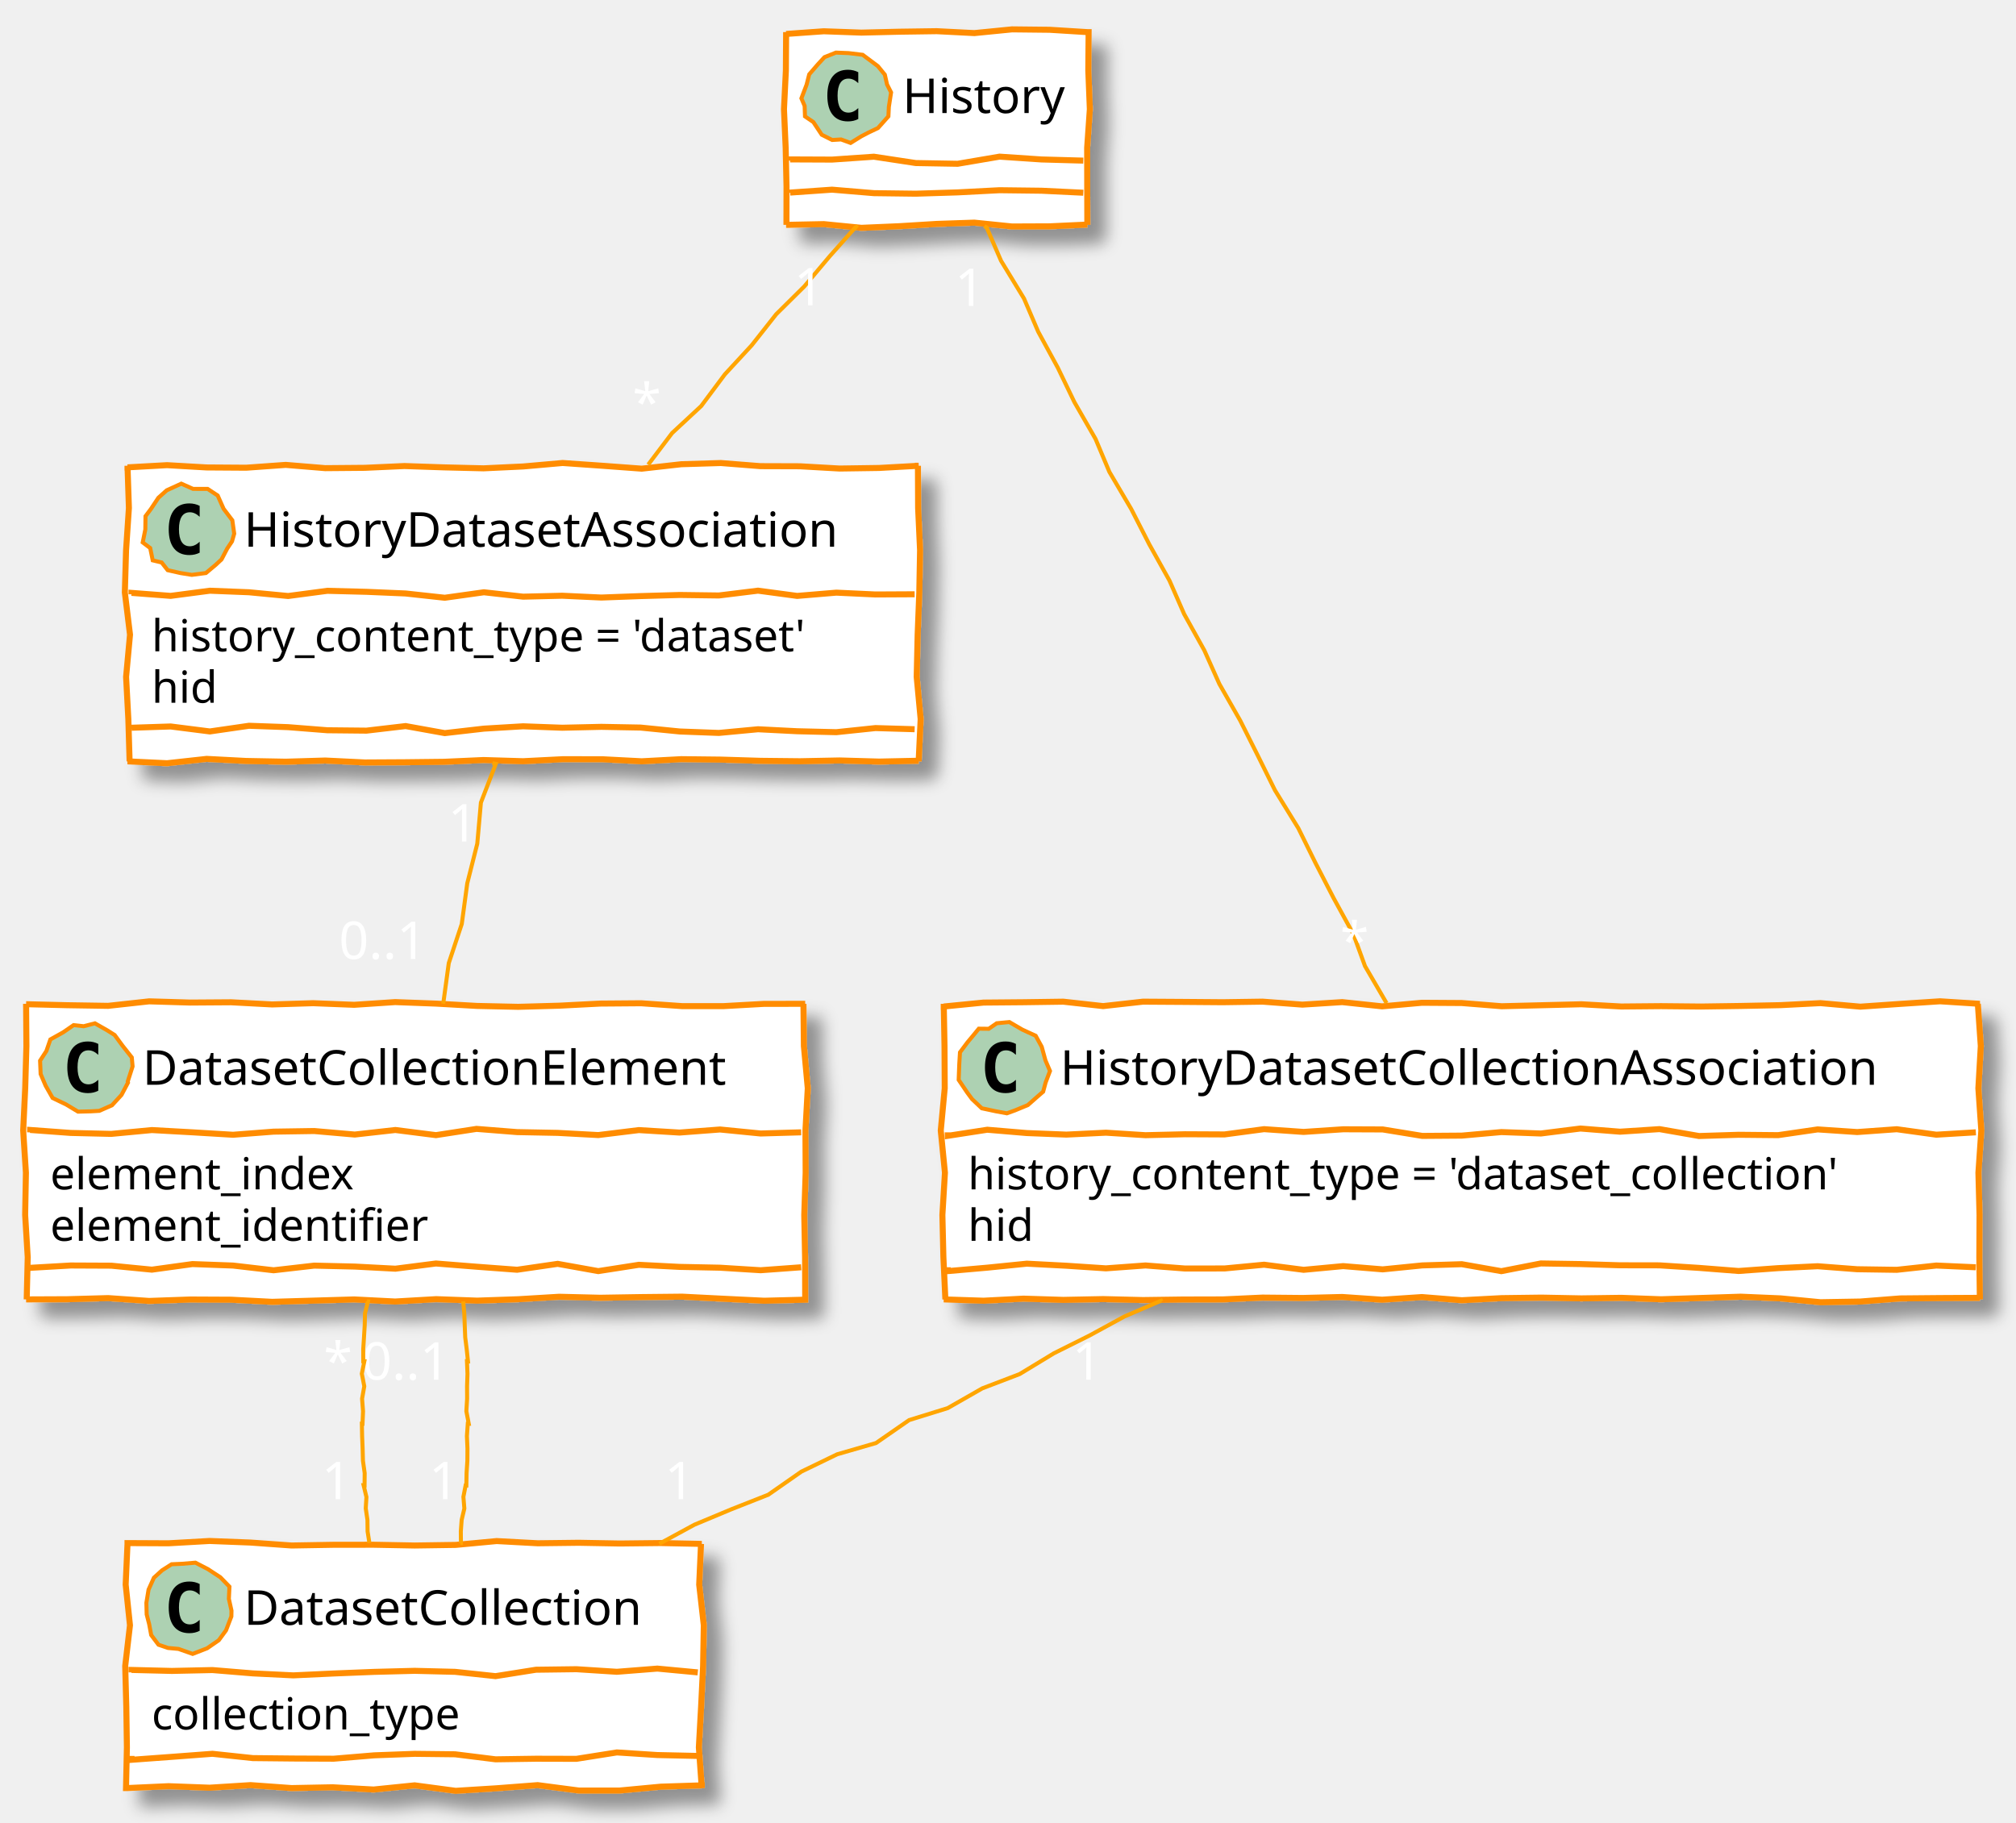
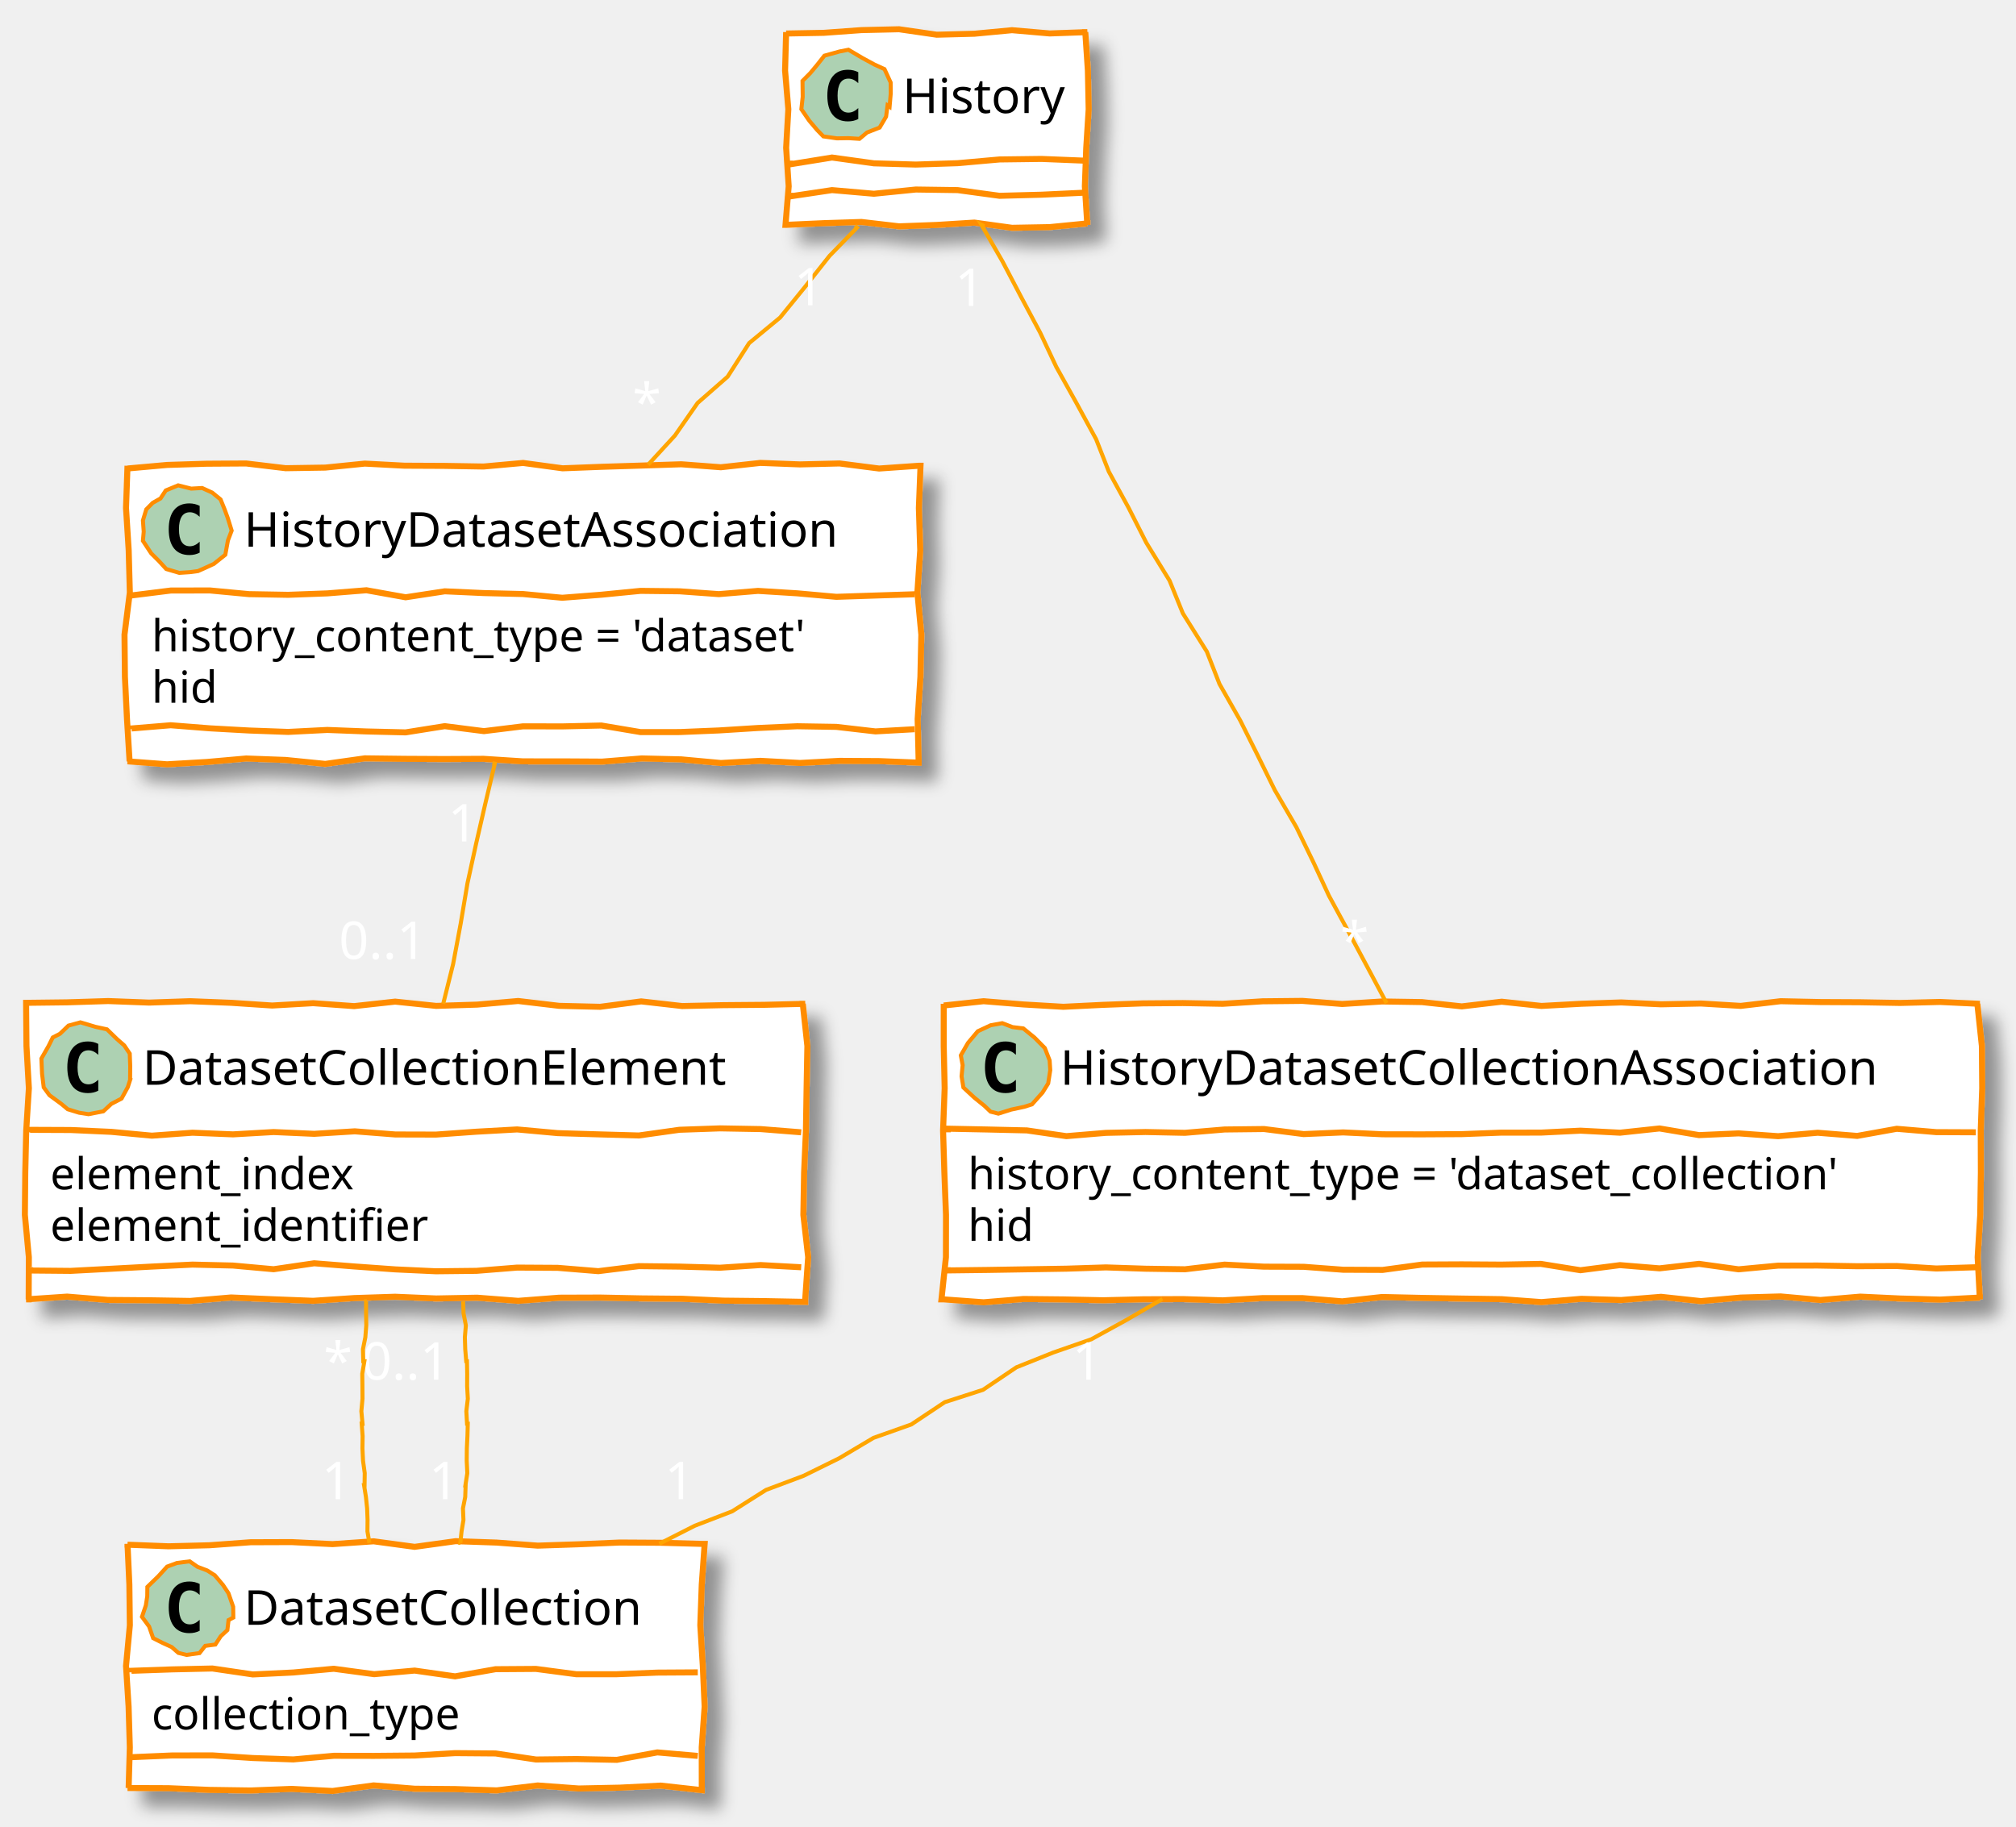
- <svg xmlns="http://www.w3.org/2000/svg" height="454px" style="width:502px;height:454px;" version="1.1" viewBox="0 0 502 454" width="502px">
+ <svg xmlns="http://www.w3.org/2000/svg" height="455px" style="width:502px;height:455px;" version="1.1" viewBox="0 0 502 455" width="502px">
  <defs>
    <filter height="300%" id="f1" width="300%" x="-1" y="-1">
      <feGaussianBlur result="blurOut" stdDeviation="2.0" />
      <feColorMatrix in="blurOut" result="blurOut2" type="matrix" values="0 0 0 0 0 0 0 0 0 0 0 0 0 0 0 0 0 0 .4 0" />
      <feOffset dx="4.0" dy="4.0" in="blurOut2" result="blurOut3" />
      <feBlend in="SourceGraphic" in2="blurOut3" mode="normal" />
    </filter>
  </defs>
  <g>
-     <polygon fill="#FFFFFF" filter="url(#f1)" points="195.75,8,195.75,8.456,205.125,7.787,214.5,8.123,223.875,7.899,233.25,7.765,242.625,8.242,252,7.314,261.375,7.416,270.75,8,271.075,8,270.995,17.6,271.377,27.2,270.709,36.8,270.726,46.4,270.75,56,270.75,55.931,261.375,56.364,252,56.402,242.625,55.445,233.25,55.761,223.875,56.335,214.5,56.738,205.125,55.813,195.75,56,195.83,56,195.85,46.4,195.639,36.8,195.218,27.2,195.689,17.6,195.75,8" style="stroke: #FF8C00; stroke-width: 1.5;" />
-     <polygon fill="#ADD1B2" points="221.321,26.869,221.22,28.972,218.619,31.892,216.299,32.989,214.464,33.95,211.804,35.597,209.43,34.73,207.223,34.864,204.621,33.555,202.535,30.407,200.45,28.985,200.36,26.383,199.554,24.49,200.859,21.063,201.503,18.515,203.678,16.001,205.303,14.237,208.156,13.1,211.312,13.227,214.813,13.652,216.641,15.008,218.595,16.472,220.331,18.599,220.876,21.02,221.887,23.011,221.324,26.672" style="stroke: #FF8C00; stroke-width: 1.0;" />
+     <polygon fill="#FFFFFF" filter="url(#f1)" points="195.75,8,195.75,8.346,205.125,8.177,214.5,7.497,223.875,7.285,233.25,8.644,242.625,8.401,252,7.516,261.375,8.33,270.75,8,270.247,8,270.891,17.6,271.089,27.2,270.484,36.8,270.139,46.4,270.75,56,270.75,55.64,261.375,56.562,252,56.733,242.625,55.436,233.25,56.018,223.875,56.367,214.5,55.278,205.125,55.579,195.75,56,195.598,56,196.391,46.4,195.76,36.8,196.303,27.2,195.494,17.6,195.75,8" style="stroke: #FF8C00; stroke-width: 1.5;" />
+     <polygon fill="#ADD1B2" points="221.004,26.243,220.645,29.042,219.035,31.774,215.904,32.993,214.011,34.577,211.26,34.406,208.4,34.457,205.023,33.969,203.466,32.363,201.508,30.057,199.545,27.189,199.881,24.111,199.832,20.154,201.757,18.217,203.426,16.219,205.285,13.868,209.085,12.813,211.271,12.39,214.668,14.399,217.723,16.06,220.244,17.213,221.779,20.545,221.795,23.353,221.515,26.59" style="stroke: #FF8C00; stroke-width: 1.0;" />
    <path d="M213.719,29.641 Q213.141,29.938 212.5,30.086 Q211.859,30.234 211.156,30.234 Q208.656,30.234 207.336,28.586 Q206.016,26.938 206.016,23.812 Q206.016,20.688 207.336,19.031 Q208.656,17.375 211.156,17.375 Q211.859,17.375 212.508,17.531 Q213.156,17.688 213.719,17.984 L213.719,20.703 Q213.094,20.125 212.5,19.852 Q211.906,19.578 211.281,19.578 Q209.938,19.578 209.25,20.648 Q208.562,21.719 208.562,23.812 Q208.562,25.906 209.25,26.977 Q209.938,28.047 211.281,28.047 Q211.906,28.047 212.5,27.773 Q213.094,27.5 213.719,26.922 L213.719,29.641 Z " />
    <text fill="#000000" font-family="sans-serif" font-size="12" lengthAdjust="spacingAndGlyphs" textLength="43" x="224.75" y="28.154">History</text>
-     <path d="M196.75,40 L196.75,39.701 L207.179,39.746 L217.607,39.027 L228.036,40.607 L238.464,40.789 L248.893,39.01 L259.321,39.712 L269.75,40 " fill="#FFFFFF" style="stroke: #FF8C00; stroke-width: 1.5;" />
-     <path d="M196.75,48 L196.75,47.962 L207.179,47.234 L217.607,48.104 L228.036,48.238 L238.464,47.913 L248.893,47.371 L259.321,47.496 L269.75,48 " fill="#FFFFFF" style="stroke: #FF8C00; stroke-width: 1.5;" />
-     <polygon fill="#FFFFFF" filter="url(#f1)" points="31.75,116,31.75,116.393,41.6,115.847,51.45,116.416,61.3,116.483,71.15,115.778,81,116.593,90.85,116.509,100.7,116.063,110.55,116.397,120.4,116.635,130.25,116.173,140.1,115.305,149.95,115.992,159.8,116.72,169.65,115.612,179.5,115.315,189.35,116.093,199.2,116.124,209.05,116.685,218.9,116.543,228.75,116,228.575,116,228.616,126.516,229.1,137.031,228.91,147.547,228.501,158.062,228.262,168.578,229.249,179.094,228.75,189.609,228.75,189.457,218.9,189.666,209.05,189.386,199.2,189.58,189.35,189.475,179.5,189.175,169.65,189.064,159.8,189.592,149.95,189.084,140.1,189.077,130.25,189.574,120.4,189.281,110.55,189.721,100.7,189.832,90.85,189.886,81,189.404,71.15,189.695,61.3,189.511,51.45,188.995,41.6,190.077,31.75,189.609,32.274,189.609,31.958,179.094,31.399,168.578,32.374,158.062,31.087,147.547,31.393,137.031,32.099,126.516,31.75,116" style="stroke: #FF8C00; stroke-width: 1.5;" />
-     <polygon fill="#ADD1B2" points="57.77,134.833,56.582,136.604,55.166,139.316,53.698,140.684,51.276,142.711,47.76,143.167,44.954,142.719,41.755,142,40.248,140.083,38.03,139.554,37.404,136.492,35.54,135.089,36.188,131.854,36.23,128.56,37.575,126.765,39.444,123.961,41.511,122.112,45.143,120.454,48.067,121.752,51.702,121.759,54.208,123.41,55.674,126.71,57.853,129.583,58.321,132.903" style="stroke: #FF8C00; stroke-width: 1.0;" />
+     <path d="M196.75,40 L196.75,40.92 L207.179,39.232 L217.607,40.676 L228.036,40.984 L238.464,40.64 L248.893,39.712 L259.321,39.579 L269.75,40 " fill="#FFFFFF" style="stroke: #FF8C00; stroke-width: 1.5;" />
+     <path d="M196.75,48 L196.75,48.905 L207.179,47.345 L217.607,48.253 L228.036,47.201 L238.464,47.347 L248.893,48.765 L259.321,48.492 L269.75,48 " fill="#FFFFFF" style="stroke: #FF8C00; stroke-width: 1.5;" />
+     <polygon fill="#FFFFFF" filter="url(#f1)" points="31.75,116,31.75,116.677,41.6,115.796,51.45,115.489,61.3,115.428,71.15,116.607,81,116.454,90.85,115.459,100.7,115.98,110.55,116.026,120.4,116.188,130.25,115.296,140.1,116.63,149.95,116.252,159.8,115.947,169.65,115.628,179.5,116.369,189.35,115.284,199.2,115.661,209.05,115.424,218.9,116.686,228.75,116,229.217,116,228.808,126.516,229.143,137.031,228.435,147.547,229.419,158.062,229.187,168.578,228.502,179.094,228.75,189.609,228.75,189.934,218.9,189.547,209.05,189.49,199.2,190.014,189.35,189.483,179.5,190.024,169.65,189.119,159.8,188.885,149.95,189.675,140.1,189.618,130.25,189.615,120.4,188.983,110.55,189.035,100.7,188.983,90.85,188.862,81,190.248,71.15,189.265,61.3,188.901,51.45,189.772,41.6,190.347,31.75,189.609,32.271,189.609,31.623,179.094,31.107,168.578,31.002,158.062,32.331,147.547,32.045,137.031,31.379,126.516,31.75,116" style="stroke: #FF8C00; stroke-width: 1.5;" />
+     <polygon fill="#ADD1B2" points="56.757,134.593,56.107,138.155,53.226,140.451,51.024,141.463,49.311,142.226,47.255,142.498,44.64,142.673,41.402,141.715,39.613,139.768,37.651,137.815,35.587,134.693,35.787,132.413,35.588,129.622,36.425,126.858,38.013,125.245,39.965,124.142,41.281,122.145,44.364,120.874,47.604,121.692,50.335,121.537,52.844,122.681,54.927,124.385,55.919,126.835,56.702,128.976,57.687,132.151" style="stroke: #FF8C00; stroke-width: 1.0;" />
    <path d="M49.719,137.641 Q49.141,137.938 48.5,138.086 Q47.859,138.234 47.156,138.234 Q44.656,138.234 43.336,136.586 Q42.016,134.938 42.016,131.812 Q42.016,128.688 43.336,127.031 Q44.656,125.375 47.156,125.375 Q47.859,125.375 48.508,125.531 Q49.156,125.688 49.719,125.984 L49.719,128.703 Q49.094,128.125 48.5,127.852 Q47.906,127.578 47.281,127.578 Q45.938,127.578 45.25,128.648 Q44.562,129.719 44.562,131.812 Q44.562,133.906 45.25,134.977 Q45.938,136.047 47.281,136.047 Q47.906,136.047 48.5,135.773 Q49.094,135.5 49.719,134.922 L49.719,137.641 Z " />
    <text fill="#000000" font-family="sans-serif" font-size="12" lengthAdjust="spacingAndGlyphs" textLength="165" x="60.75" y="136.154">HistoryDatasetAssociation</text>
-     <path d="M32.75,148 L32.75,147.655 L42.5,148.399 L52.25,147.114 L62,147.499 L71.75,148.432 L81.5,147.14 L91.25,147.39 L101,147.802 L110.75,148.867 L120.5,147.502 L130.25,148.596 L140,148.362 L149.75,148.815 L159.5,148.453 L169.25,148.173 L179,148.301 L188.75,147.1 L198.5,148.409 L208.25,147.595 L218,148.05 L227.75,148 " fill="#FFFFFF" style="stroke: #FF8C00; stroke-width: 1.5;" />
+     <path d="M32.75,148 L32.75,148.295 L42.5,147.073 L52.25,147.05 L62,147.969 L71.75,148.138 L81.5,147.782 L91.25,147.001 L101,148.752 L110.75,147.265 L120.5,147.706 L130.25,147.945 L140,148.873 L149.75,148.113 L159.5,147.154 L169.25,147.265 L179,147.968 L188.75,147.16 L198.5,147.764 L208.25,148.638 L218,148.315 L227.75,148 " fill="#FFFFFF" style="stroke: #FF8C00; stroke-width: 1.5;" />
    <text fill="#000000" font-family="sans-serif" font-size="11" lengthAdjust="spacingAndGlyphs" textLength="183" x="37.75" y="162.21">history_content_type = 'dataset'</text>
    <text fill="#000000" font-family="sans-serif" font-size="11" lengthAdjust="spacingAndGlyphs" textLength="17" x="37.75" y="175.015">hid</text>
-     <path d="M32.75,181.609 L32.75,181.241 L42.5,180.924 L52.25,182.163 L62,180.75 L71.75,181.095 L81.5,181.865 L91.25,181.963 L101,180.822 L110.75,182.58 L120.5,181.463 L130.25,180.879 L140,181.237 L149.75,181.016 L159.5,181.196 L169.25,182.171 L179,182.534 L188.75,181.616 L198.5,182.11 L208.25,182.346 L218,181.322 L227.75,181.609 " fill="#FFFFFF" style="stroke: #FF8C00; stroke-width: 1.5;" />
-     <polygon fill="#FFFFFF" filter="url(#f1)" points="235,250,235,250.667,244.923,249.687,254.846,249.601,264.769,249.462,274.692,250.565,284.615,249.458,294.538,249.521,304.462,249.598,314.385,249.454,324.308,250.199,334.231,249.571,344.154,250.626,354.077,249.736,364,249.799,373.923,250.599,383.846,250.35,393.769,250.107,403.692,250.665,413.615,250.576,423.538,250.673,433.462,250.53,443.385,250.327,453.308,249.823,463.231,250.705,473.154,250.018,483.077,249.365,493,250,492.496,250,493.232,260.516,492.628,271.031,493.365,281.547,492.64,292.062,492.918,302.578,492.869,313.094,493,323.609,493,323.219,483.077,323.272,473.154,323.364,463.231,324.138,453.308,324.31,443.385,323.351,433.462,322.93,423.538,323.254,413.615,323.576,403.692,323.215,393.769,323.353,383.846,323.162,373.923,323.292,364,323.816,354.077,323.025,344.154,323.683,334.231,323.005,324.308,323.252,314.385,323.156,304.462,323.612,294.538,323.636,284.615,323.771,274.692,323.529,264.769,323.727,254.846,323.418,244.923,323.933,235,323.609,235.406,323.609,234.914,313.094,234.664,302.578,235.298,292.062,234.258,281.547,235.246,271.031,235.19,260.516,235,250" style="stroke: #FF8C00; stroke-width: 1.5;" />
-     <polygon fill="#ADD1B2" points="260.371,269.588,259.753,271.882,258.206,273.217,255.944,275.211,252.732,276.54,250.725,277.266,248.05,276.777,244.47,276.013,242.047,273.721,240.836,272.078,238.72,268.938,238.864,265.038,239.043,262.08,240.909,259.589,242.3,257.925,243.727,256.188,246.212,256.214,248.19,254.84,251.322,254.529,254.557,256.418,257.892,257.952,259.395,260.69,260.325,264.082,261.456,266.725" style="stroke: #FF8C00; stroke-width: 1.0;" />
+     <path d="M32.75,181.609 L32.75,181.423 L42.5,180.621 L52.25,181.388 L62,181.93 L71.75,182.284 L81.5,181.789 L91.25,182.166 L101,182.398 L110.75,180.847 L120.5,182.089 L130.25,180.888 L140,180.91 L149.75,180.686 L159.5,182.328 L169.25,182.319 L179,181.918 L188.75,181.305 L198.5,180.87 L208.25,181.028 L218,182.155 L227.75,181.609 " fill="#FFFFFF" style="stroke: #FF8C00; stroke-width: 1.5;" />
+     <polygon fill="#FFFFFF" filter="url(#f1)" points="235,250,235,250.418,244.923,249.35,254.846,250.159,264.769,250.742,274.692,250.256,284.615,249.892,294.538,249.814,304.462,249.997,314.385,249.373,324.308,249.272,334.231,250.045,344.154,249.415,354.077,249.569,364,250.64,373.923,249.472,383.846,250.528,393.769,249.988,403.692,249.655,413.615,250.124,423.538,249.923,433.462,250.517,443.385,249.348,453.308,249.562,463.231,249.612,473.154,249.784,483.077,249.537,493,250,492.375,250,493.507,260.516,493.585,271.031,493.221,281.547,493.252,292.062,493.093,302.578,492.449,313.094,493,323.609,493,323.158,483.077,323.664,473.154,323.39,463.231,322.923,453.308,323.765,443.385,322.875,433.462,323.155,423.538,324.039,413.615,322.97,403.692,323.77,393.769,323.471,383.846,324.286,373.923,323.556,364,323.404,354.077,323.238,344.154,323.015,334.231,324.097,324.308,323.286,314.385,323.289,304.462,323.85,294.538,323.537,284.615,323.586,274.692,323.827,264.769,323.614,254.846,323.511,244.923,324.331,235,323.609,234.432,323.609,235.547,313.094,235.563,302.578,235.158,292.062,234.833,281.547,235.231,271.031,234.997,260.516,235,250" style="stroke: #FF8C00; stroke-width: 1.5;" />
+     <polygon fill="#ADD1B2" points="261.008,269.825,259.595,272.102,256.972,275.041,255.044,275.651,251.792,276.345,248.606,277.35,246.648,276.854,245.106,275.379,242.628,273.381,239.896,270.843,239.441,268.06,239.707,265.281,239.252,262.84,241.041,259.733,243.481,256.833,246.674,255.341,249.569,254.817,252.113,255.793,254.819,256.132,257.606,258.411,260.171,261.015,261.365,264.086,261.521,266.517" style="stroke: #FF8C00; stroke-width: 1.0;" />
    <path d="M252.969,271.641 Q252.391,271.938 251.75,272.086 Q251.109,272.234 250.406,272.234 Q247.906,272.234 246.586,270.586 Q245.266,268.938 245.266,265.812 Q245.266,262.688 246.586,261.031 Q247.906,259.375 250.406,259.375 Q251.109,259.375 251.758,259.531 Q252.406,259.688 252.969,259.984 L252.969,262.703 Q252.344,262.125 251.75,261.852 Q251.156,261.578 250.531,261.578 Q249.188,261.578 248.5,262.648 Q247.812,263.719 247.812,265.812 Q247.812,267.906 248.5,268.977 Q249.188,270.047 250.531,270.047 Q251.156,270.047 251.75,269.773 Q252.344,269.5 252.969,268.922 L252.969,271.641 Z " />
    <text fill="#000000" font-family="sans-serif" font-size="12" lengthAdjust="spacingAndGlyphs" textLength="226" x="264" y="270.154">HistoryDatasetCollectionAssociation</text>
-     <path d="M236,282 L236,282.874 L245.846,281.353 L255.692,282.182 L265.538,282.566 L275.385,282.09 L285.231,282.713 L295.077,282.478 L304.923,282.525 L314.769,281.21 L324.615,281.901 L334.462,281.241 L344.308,281.282 L354.154,282.889 L364,282.817 L373.846,281.938 L383.692,282.292 L393.538,281.053 L403.385,281.841 L413.231,281.2 L423.077,282.92 L432.923,282.611 L442.769,282.704 L452.615,281.273 L462.462,281.933 L472.308,281.226 L482.154,282.589 L492,282 " fill="#FFFFFF" style="stroke: #FF8C00; stroke-width: 1.5;" />
+     <path d="M236,282 L236,281.1 L245.846,281.298 L255.692,281.527 L265.538,282.956 L275.385,282.139 L285.231,281.927 L295.077,282.128 L304.923,281.298 L314.769,281.186 L324.615,282.444 L334.462,282.026 L344.308,282.491 L354.154,282.51 L364,282.455 L373.846,282.081 L383.692,282.075 L393.538,281.591 L403.385,282.098 L413.231,281.039 L423.077,282.699 L432.923,282.265 L442.769,282.968 L452.615,282.109 L462.462,282.899 L472.308,281.125 L482.154,281.958 L492,282 " fill="#FFFFFF" style="stroke: #FF8C00; stroke-width: 1.5;" />
    <text fill="#000000" font-family="sans-serif" font-size="11" lengthAdjust="spacingAndGlyphs" textLength="242" x="241" y="296.21">history_content_type = 'dataset_collection'</text>
    <text fill="#000000" font-family="sans-serif" font-size="11" lengthAdjust="spacingAndGlyphs" textLength="17" x="241" y="309.015">hid</text>
-     <path d="M236,315.609 L236,316.566 L245.846,315.704 L255.692,314.709 L265.538,315.225 L275.385,315.875 L285.231,315.156 L295.077,315.916 L304.923,315.902 L314.769,314.969 L324.615,316.241 L334.462,315.318 L344.308,316.128 L354.154,315.143 L364,314.841 L373.846,316.578 L383.692,314.656 L393.538,314.808 L403.385,315.112 L413.231,315.13 L423.077,315.762 L432.923,316.534 L442.769,315.823 L452.615,315.346 L462.462,316.097 L472.308,316.241 L482.154,315.174 L492,315.609 " fill="#FFFFFF" style="stroke: #FF8C00; stroke-width: 1.5;" />
-     <polygon fill="#FFFFFF" filter="url(#f1)" points="31.75,384.5,31.75,384.301,41.964,384.35,52.179,383.77,62.393,384.166,72.607,384.899,82.821,384.726,93.036,384.709,103.25,384.902,113.464,384.752,123.679,383.793,133.893,384.345,144.107,384.22,154.321,384.405,164.536,384.29,174.75,384.5,174.562,384.5,174.102,394.634,175.251,404.768,175.076,414.902,174.579,425.036,174.019,435.171,174.75,445.305,174.75,444.631,164.536,444.96,154.321,445.918,144.107,445.918,133.893,444.575,123.679,445.357,113.464,445.993,103.25,444.63,93.036,445.67,82.821,445.112,72.607,445.31,62.393,444.572,52.179,445.215,41.964,444.837,31.75,445.305,31.381,445.305,31.6,435.171,31.453,425.036,31.179,414.902,32.364,404.768,31.293,394.634,31.75,384.5" style="stroke: #FF8C00; stroke-width: 1.5;" />
-     <polygon fill="#ADD1B2" points="57.612,402.56,56.282,406.028,54.473,408.498,51.574,410.498,47.972,411.896,44.44,410.652,41.833,410.414,39.464,409.608,37.651,407.202,37.138,404.454,36.525,402.069,36.45,399.18,36.991,395.887,38.323,392.924,40.348,391.086,42.732,389.571,45.312,389.455,48.665,389.176,51.748,390.768,54.879,392.82,57.132,395.152,56.991,398.183,57.643,401.122" style="stroke: #FF8C00; stroke-width: 1.0;" />
+     <path d="M236,315.609 L236,316.398 L245.846,316.279 L255.692,316.119 L265.538,315.962 L275.385,315.648 L285.231,315.971 L295.077,316.112 L304.923,314.953 L314.769,315.459 L324.615,315.494 L334.462,316.229 L344.308,316.27 L354.154,314.934 L364,314.885 L373.846,314.95 L383.692,314.772 L393.538,316.349 L403.385,315.077 L413.231,315.881 L423.077,314.764 L432.923,316.122 L442.769,315.203 L452.615,315.18 L462.462,315.352 L472.308,315.302 L482.154,315.918 L492,315.609 " fill="#FFFFFF" style="stroke: #FF8C00; stroke-width: 1.5;" />
+     <polygon fill="#FFFFFF" filter="url(#f1)" points="31.75,384.5,31.75,384.707,41.964,385.102,52.179,384.844,62.393,384.095,72.607,384.059,82.821,384.561,93.036,383.86,103.25,385.241,113.464,383.827,123.679,384.178,133.893,384.941,144.107,384.6,154.321,384.166,164.536,384.225,174.75,384.5,175.468,384.5,174.743,394.634,174.379,404.768,175.004,414.902,175.46,425.036,174.733,435.171,174.75,445.305,174.75,445.832,164.536,444.699,154.321,445.211,144.107,445.42,133.893,444.666,123.679,445.892,113.464,445.568,103.25,445.478,93.036,444.65,82.821,446.041,72.607,445.52,62.393,445.916,52.179,445.769,41.964,445.347,31.75,445.305,32.03,445.305,32.329,435.171,32.022,425.036,31.382,414.902,32.334,404.768,32.213,394.634,31.75,384.5" style="stroke: #FF8C00; stroke-width: 1.5;" />
+     <polygon fill="#ADD1B2" points="56.911,403.477,56.617,405.974,54.974,407.497,53.624,409.572,51.102,409.901,49.678,411.704,46.447,412.148,44.415,411.653,42.759,410.201,40.487,409.164,38.135,407.979,37.134,405.088,35.352,402.667,36.309,399.852,36.665,397.577,36.695,395.213,39.402,392.589,41.611,390.162,44.053,389.26,47.232,388.849,49.179,390.209,51.593,391.123,53.493,392.335,55.529,394.742,56.89,396.794,58.062,400.169,58.099,402.856" style="stroke: #FF8C00; stroke-width: 1.0;" />
    <path d="M49.719,406.141 Q49.141,406.438 48.5,406.586 Q47.859,406.734 47.156,406.734 Q44.656,406.734 43.336,405.086 Q42.016,403.438 42.016,400.312 Q42.016,397.188 43.336,395.531 Q44.656,393.875 47.156,393.875 Q47.859,393.875 48.508,394.031 Q49.156,394.188 49.719,394.484 L49.719,397.203 Q49.094,396.625 48.5,396.352 Q47.906,396.078 47.281,396.078 Q45.938,396.078 45.25,397.148 Q44.562,398.219 44.562,400.312 Q44.562,402.406 45.25,403.477 Q45.938,404.547 47.281,404.547 Q47.906,404.547 48.5,404.273 Q49.094,404 49.719,403.422 L49.719,406.141 Z " />
    <text fill="#000000" font-family="sans-serif" font-size="12" lengthAdjust="spacingAndGlyphs" textLength="111" x="60.75" y="404.654">DatasetCollection</text>
-     <path d="M32.75,416.5 L32.75,415.889 L42.821,416.136 L52.893,415.919 L62.964,416.748 L73.036,417.242 L83.107,416.773 L93.179,416.371 L103.25,416.11 L113.321,416.361 L123.393,417.436 L133.464,415.838 L143.536,415.707 L153.607,416.35 L163.679,415.555 L173.75,416.5 " fill="#FFFFFF" style="stroke: #FF8C00; stroke-width: 1.5;" />
+     <path d="M32.75,416.5 L32.75,416.109 L42.821,415.76 L52.893,415.538 L62.964,417.018 L73.036,416.532 L83.107,415.604 L93.179,416.954 L103.25,416.055 L113.321,417.494 L123.393,415.712 L133.464,415.643 L143.536,416.971 L153.607,416.963 L163.679,416.56 L173.75,416.5 " fill="#FFFFFF" style="stroke: #FF8C00; stroke-width: 1.5;" />
    <text fill="#000000" font-family="sans-serif" font-size="11" lengthAdjust="spacingAndGlyphs" textLength="83" x="37.75" y="430.71">collection_type</text>
-     <path d="M32.75,437.305 L32.75,438.269 L42.821,437.531 L52.893,436.773 L62.964,437.846 L73.036,437.95 L83.107,437.995 L93.179,437.156 L103.25,436.782 L113.321,436.897 L123.393,438.148 L133.464,438.001 L143.536,438.027 L153.607,436.433 L163.679,437.084 L173.75,437.305 " fill="#FFFFFF" style="stroke: #FF8C00; stroke-width: 1.5;" />
-     <polygon fill="#FFFFFF" filter="url(#f1)" points="6.5,250,6.5,250.09,16.71,250.342,26.921,250.501,37.132,249.378,47.342,249.682,57.553,249.612,67.763,250.153,77.974,249.84,88.184,250.243,98.395,249.565,108.605,249.944,118.816,250.524,129.026,250.746,139.237,250.461,149.447,249.937,159.658,249.857,169.868,250.571,180.079,250.575,190.29,250.006,200.5,250,200.068,250,200.173,260.516,201.141,271.031,200.561,281.547,200.614,292.062,200.266,302.578,200.47,313.094,200.5,323.609,200.5,323.68,190.29,323.938,180.079,323.442,169.868,322.924,159.658,323.029,149.447,323.198,139.237,322.949,129.026,323.565,118.816,323.915,108.605,323.546,98.395,324.133,88.184,323.616,77.974,323.914,67.763,324.212,57.553,323.684,47.342,323.635,37.132,323.991,26.921,323.282,16.71,323.565,6.5,323.609,6.651,323.609,6.904,313.094,6.263,302.578,6.454,292.062,5.774,281.547,6.277,271.031,6.578,260.516,6.5,250" style="stroke: #FF8C00; stroke-width: 1.5;" />
-     <polygon fill="#ADD1B2" points="31.876,269.613,30.254,272.685,27.89,275.26,24.73,276.653,22.61,276.774,19.428,276.851,16.437,275.048,13.101,273.449,11.362,270.393,10.119,267.48,9.981,264.159,11.553,261.741,12.543,258.868,15.73,257.093,18.33,255.3,20.835,255.578,23.637,254.857,26.635,256.56,28.55,257.763,30.506,260.424,32.817,263.344,33.016,265.594,31.813,269.325" style="stroke: #FF8C00; stroke-width: 1.0;" />
+     <path d="M32.75,437.305 L32.75,437.623 L42.821,437.197 L52.893,437.178 L62.964,437.835 L73.036,438.182 L83.107,437.279 L93.179,437.297 L103.25,437.207 L113.321,436.615 L123.393,436.696 L133.464,438.201 L143.536,438.088 L153.607,438.288 L163.679,436.433 L173.75,437.305 " fill="#FFFFFF" style="stroke: #FF8C00; stroke-width: 1.5;" />
+     <polygon fill="#FFFFFF" filter="url(#f1)" points="6.5,250,6.5,249.751,16.71,249.631,26.921,249.311,37.132,249.695,47.342,249.347,57.553,249.747,67.763,250.426,77.974,249.84,88.184,250.573,98.395,249.451,108.605,250.518,118.816,250.197,129.026,249.297,139.237,250.504,149.447,250.744,159.658,249.396,169.868,250.556,180.079,250.334,190.29,250.251,200.5,250,199.904,250,201.042,260.516,200.848,271.031,200.683,281.547,200.224,292.062,200.044,302.578,201.24,313.094,200.5,323.609,200.5,324.229,190.29,324.032,180.079,323.921,169.868,323.457,159.658,323.36,149.447,323.155,139.237,323.189,129.026,323.973,118.816,323.188,108.605,323.38,98.395,322.952,88.184,323.282,77.974,323.965,67.763,323.57,57.553,323.131,47.342,323.995,37.132,323.829,26.921,323.747,16.71,322.918,6.5,323.609,7.139,323.609,7.186,313.094,6.194,302.578,6.292,292.062,6.531,281.547,7.192,271.031,6.59,260.516,6.5,250" style="stroke: #FF8C00; stroke-width: 1.5;" />
+     <polygon fill="#ADD1B2" points="32.574,268.415,31.82,270.755,30.273,273.594,27.725,274.919,25.715,276.775,22.05,277.489,19.685,277.122,16.869,276.258,15.273,274.93,12.322,272.763,10.886,270.806,10.473,267.409,10.309,263.632,12.074,260.54,13.146,258.377,14.929,257.463,17.05,255.426,20.026,254.614,23.779,255.733,26.639,256.356,29.176,258.82,30.939,260.362,32.308,262.399,32.429,265.526,32.394,268.864" style="stroke: #FF8C00; stroke-width: 1.0;" />
    <path d="M24.469,271.641 Q23.891,271.938 23.25,272.086 Q22.609,272.234 21.906,272.234 Q19.406,272.234 18.086,270.586 Q16.766,268.938 16.766,265.812 Q16.766,262.688 18.086,261.031 Q19.406,259.375 21.906,259.375 Q22.609,259.375 23.258,259.531 Q23.906,259.688 24.469,259.984 L24.469,262.703 Q23.844,262.125 23.25,261.852 Q22.656,261.578 22.031,261.578 Q20.688,261.578 20,262.648 Q19.312,263.719 19.312,265.812 Q19.312,267.906 20,268.977 Q20.688,270.047 22.031,270.047 Q22.656,270.047 23.25,269.773 Q23.844,269.5 24.469,268.922 L24.469,271.641 Z " />
    <text fill="#000000" font-family="sans-serif" font-size="12" lengthAdjust="spacingAndGlyphs" textLength="162" x="35.5" y="270.154">DatasetCollectionElement</text>
-     <path d="M7.5,282 L7.5,281.408 L17.605,282.151 L27.71,282.39 L37.816,281.435 L47.921,281.998 L58.026,282.606 L68.132,281.83 L78.237,281.675 L88.342,282.553 L98.447,281.417 L108.553,282.7 L118.658,281.143 L128.763,281.943 L138.868,282.139 L148.974,282.682 L159.079,281.44 L169.184,282.06 L179.29,281.293 L189.395,282.291 L199.5,282 " fill="#FFFFFF" style="stroke: #FF8C00; stroke-width: 1.5;" />
+     <path d="M7.5,282 L7.5,281.386 L17.605,281.428 L27.71,281.886 L37.816,282.836 L47.921,282.102 L58.026,282.513 L68.132,281.934 L78.237,282.379 L88.342,281.754 L98.447,282.539 L108.553,282.566 L118.658,281.846 L128.763,281.285 L138.868,282.204 L148.974,282.51 L159.079,282.791 L169.184,281.37 L179.29,281.018 L189.395,281.196 L199.5,282 " fill="#FFFFFF" style="stroke: #FF8C00; stroke-width: 1.5;" />
    <text fill="#000000" font-family="sans-serif" font-size="11" lengthAdjust="spacingAndGlyphs" textLength="82" x="12.5" y="296.21">element_index</text>
    <text fill="#000000" font-family="sans-serif" font-size="11" lengthAdjust="spacingAndGlyphs" textLength="102" x="12.5" y="309.015">element_identifier</text>
-     <path d="M7.5,315.609 L7.5,315.746 L17.605,315.165 L27.71,315.211 L37.816,316.203 L47.921,314.809 L58.026,315.18 L68.132,316.355 L78.237,315.196 L88.342,315.432 L98.447,315.962 L108.553,314.667 L118.658,315.468 L128.763,316.224 L138.868,314.754 L148.974,316.564 L159.079,314.991 L169.184,315.509 L179.29,315.714 L189.395,316.345 L199.5,315.609 " fill="#FFFFFF" style="stroke: #FF8C00; stroke-width: 1.5;" />
-     <path d="M212.896,56.227 L213.159,56.454 L206.618,63.799 L200.285,71.325 L193.275,78.264 L187.18,85.995 L180.503,93.222 L174.604,101.123 L167.354,107.855 L161.407,115.714 " fill="none" style="stroke: #FFA500; stroke-width: 1.0;" />
+     <path d="M7.5,315.609 L7.5,316.42 L17.605,316.512 L27.71,315.979 L37.816,315.438 L47.921,314.947 L58.026,315.183 L68.132,316.1 L78.237,314.619 L88.342,315.417 L98.447,316.14 L108.553,316.609 L118.658,316.5 L128.763,315.693 L138.868,315.753 L148.974,316.582 L159.079,315.33 L169.184,315.444 L179.29,315.724 L189.395,315.058 L199.5,315.609 " fill="#FFFFFF" style="stroke: #FF8C00; stroke-width: 1.5;" />
+     <path d="M212.896,56.227 L213.415,56.676 L206.546,63.737 L200.444,71.463 L194.24,79.099 L186.545,85.446 L181.184,93.812 L173.714,100.353 L168.063,108.469 L161.407,115.714 " fill="none" style="stroke: #FFA500; stroke-width: 1.0;" />
    <text fill="#FFFFFF" font-family="sans-serif" font-size="13" lengthAdjust="spacingAndGlyphs" textLength="8" x="197.716" y="76.043">1</text>
    <text fill="#FFFFFF" font-family="sans-serif" font-size="13" lengthAdjust="spacingAndGlyphs" textLength="7" x="157.489" y="104.81">*</text>
-     <path d="M245.089,56.348 L245.684,56.656 L249.268,64.948 L254.983,74.344 L258.522,82.613 L263.405,91.577 L267.532,100.151 L272.794,109.311 L276.251,117.538 L281.698,126.795 L286.17,135.547 L291.212,144.594 L294.855,152.917 L299.881,161.955 L303.628,170.332 L308.829,179.461 L313.198,188.16 L317.476,196.811 L323.294,206.26 L327.557,214.904 L332.09,223.688 L337.008,232.67 L339.893,240.601 L345.266,249.819 " fill="none" style="stroke: #FFA500; stroke-width: 1.0;" />
+     <path d="M245.089,56.348 L244.379,55.981 L249.647,65.145 L254.277,73.978 L259.022,82.872 L263.027,91.382 L268.072,100.43 L272.941,109.388 L276.106,117.463 L281.013,126.44 L285.437,135.167 L291.232,144.604 L294.539,152.753 L300.514,162.283 L303.664,170.351 L308.847,179.471 L313.191,188.156 L317.442,196.794 L322.809,206.009 L326.984,214.607 L330.911,223.077 L335.77,232.029 L340.537,240.934 L345.266,249.819 " fill="none" style="stroke: #FFA500; stroke-width: 1.0;" />
    <text fill="#FFFFFF" font-family="sans-serif" font-size="13" lengthAdjust="spacingAndGlyphs" textLength="8" x="237.756" y="76.194">1</text>
    <text fill="#FFFFFF" font-family="sans-serif" font-size="13" lengthAdjust="spacingAndGlyphs" textLength="7" x="333.708" y="238.931">*</text>
-     <path d="M289.208,324.107 L289.125,323.935 L280.004,327.853 L271.287,332.607 L262.414,337.038 L253.897,342.207 L244.602,345.763 L235.969,350.693 L226.389,353.659 L218.137,359.378 L208.478,362.179 L199.55,366.498 L191.314,372.248 L182.063,375.897 L172.9,379.726 L164.176,384.467 " fill="none" style="stroke: #FFA500; stroke-width: 1.0;" />
+     <path d="M289.208,324.107 L289.043,323.764 L280.442,328.761 L271.741,333.547 L262.313,336.829 L253.087,340.529 L244.78,346.133 L235.253,349.209 L226.92,354.759 L217.518,358.095 L208.96,363.179 L200.065,367.564 L190.741,371.062 L182.305,376.398 L173.022,379.978 L164.176,384.467 " fill="none" style="stroke: #FFA500; stroke-width: 1.0;" />
    <text fill="#FFFFFF" font-family="sans-serif" font-size="13" lengthAdjust="spacingAndGlyphs" textLength="8" x="266.993" y="343.605">1</text>
    <text fill="#FFFFFF" font-family="sans-serif" font-size="13" lengthAdjust="spacingAndGlyphs" textLength="8" x="165.487" y="373.367">1</text>
-     <path d="M114.665,384.261 L114.774,384.271 L114.748,381.382 L114.959,378.514 L115.628,375.688 L115.39,372.78 L115.942,369.943 L116.122,369.95 L116.181,366.874 L116.379,363.804 L116.401,360.727 L116.268,357.645 L116.481,354.575 L116.72,354.578 L116.128,351.458 L116.317,348.348 L116.303,345.236 L116.409,342.125 L116.28,339.011 L116.527,339.027 L116.215,336.038 L115.84,333.045 L115.724,330.069 L115.614,327.093 L115.341,324.107 " fill="none" style="stroke: #FFA500; stroke-width: 1.0;" />
+     <path d="M114.665,384.261 L114.628,384.257 L114.931,381.398 L115.405,378.554 L115.283,375.657 L115.842,372.821 L115.942,369.943 L115.886,369.941 L116.365,366.881 L116.216,363.798 L116.25,360.722 L116.397,357.649 L116.481,354.575 L116.298,354.573 L116.122,351.458 L116.492,348.351 L116.321,345.236 L116.338,342.124 L116.28,339.011 L116.093,338.999 L115.846,336.015 L115.756,333.04 L116,330.087 L115.427,327.081 L115.341,324.107 " fill="none" style="stroke: #FFA500; stroke-width: 1.0;" />
    <text fill="#FFFFFF" font-family="sans-serif" font-size="13" lengthAdjust="spacingAndGlyphs" textLength="8" x="106.808" y="373.367">1</text>
    <text fill="#FFFFFF" font-family="sans-serif" font-size="13" lengthAdjust="spacingAndGlyphs" textLength="24" x="90.149" y="343.605">0..1</text>
-     <path d="M91.344,324.107 L91.622,324.123 L90.889,327.071 L90.818,330.058 L90.636,333.039 L90.447,336.019 L90.457,339.011 L90.725,339.014 L90.099,342.12 L90.706,345.241 L90.161,348.347 L90.401,351.463 L90.268,354.575 L90.109,354.57 L90.17,357.642 L90.296,360.716 L90.376,363.789 L90.808,366.874 L90.777,369.943 L90.549,369.924 L91.244,372.826 L91.075,375.655 L91.498,378.534 L91.531,381.379 L91.983,384.261 " fill="none" style="stroke: #FFA500; stroke-width: 1.0;" />
+     <path d="M91.344,324.107 L91.152,324.096 L91.159,327.087 L91.204,330.081 L90.972,333.059 L90.379,336.015 L90.457,339.011 L90.733,339.014 L90.209,342.121 L90.246,345.235 L90.267,348.349 L89.981,351.458 L90.268,354.575 L90.065,354.568 L90.296,357.646 L90.25,360.715 L90.396,363.79 L90.822,366.875 L90.777,369.943 L90.66,369.933 L91.119,372.815 L91.419,375.684 L91.527,378.536 L91.496,381.377 L91.983,384.261 " fill="none" style="stroke: #FFA500; stroke-width: 1.0;" />
    <text fill="#FFFFFF" font-family="sans-serif" font-size="13" lengthAdjust="spacingAndGlyphs" textLength="7" x="80.586" y="343.605">*</text>
    <text fill="#FFFFFF" font-family="sans-serif" font-size="13" lengthAdjust="spacingAndGlyphs" textLength="8" x="80.085" y="373.367">1</text>
-     <path d="M122.622,190.07 L123.455,190.24 L119.75,199.884 L118.847,210.101 L116.35,219.992 L114.983,230.114 L111.748,239.854 L110.369,249.974 " fill="none" style="stroke: #FFA500; stroke-width: 1.0;" />
+     <path d="M122.622,190.07 L123.211,190.19 L120.853,200.11 L118.572,210.045 L116.398,220.002 L114.708,230.058 L112.835,240.077 L110.369,249.974 " fill="none" style="stroke: #FFA500; stroke-width: 1.0;" />
    <text fill="#FFFFFF" font-family="sans-serif" font-size="13" lengthAdjust="spacingAndGlyphs" textLength="8" x="111.531" y="209.562">1</text>
    <text fill="#FFFFFF" font-family="sans-serif" font-size="13" lengthAdjust="spacingAndGlyphs" textLength="24" x="84.392" y="238.827">0..1</text>
  </g>
</svg>
